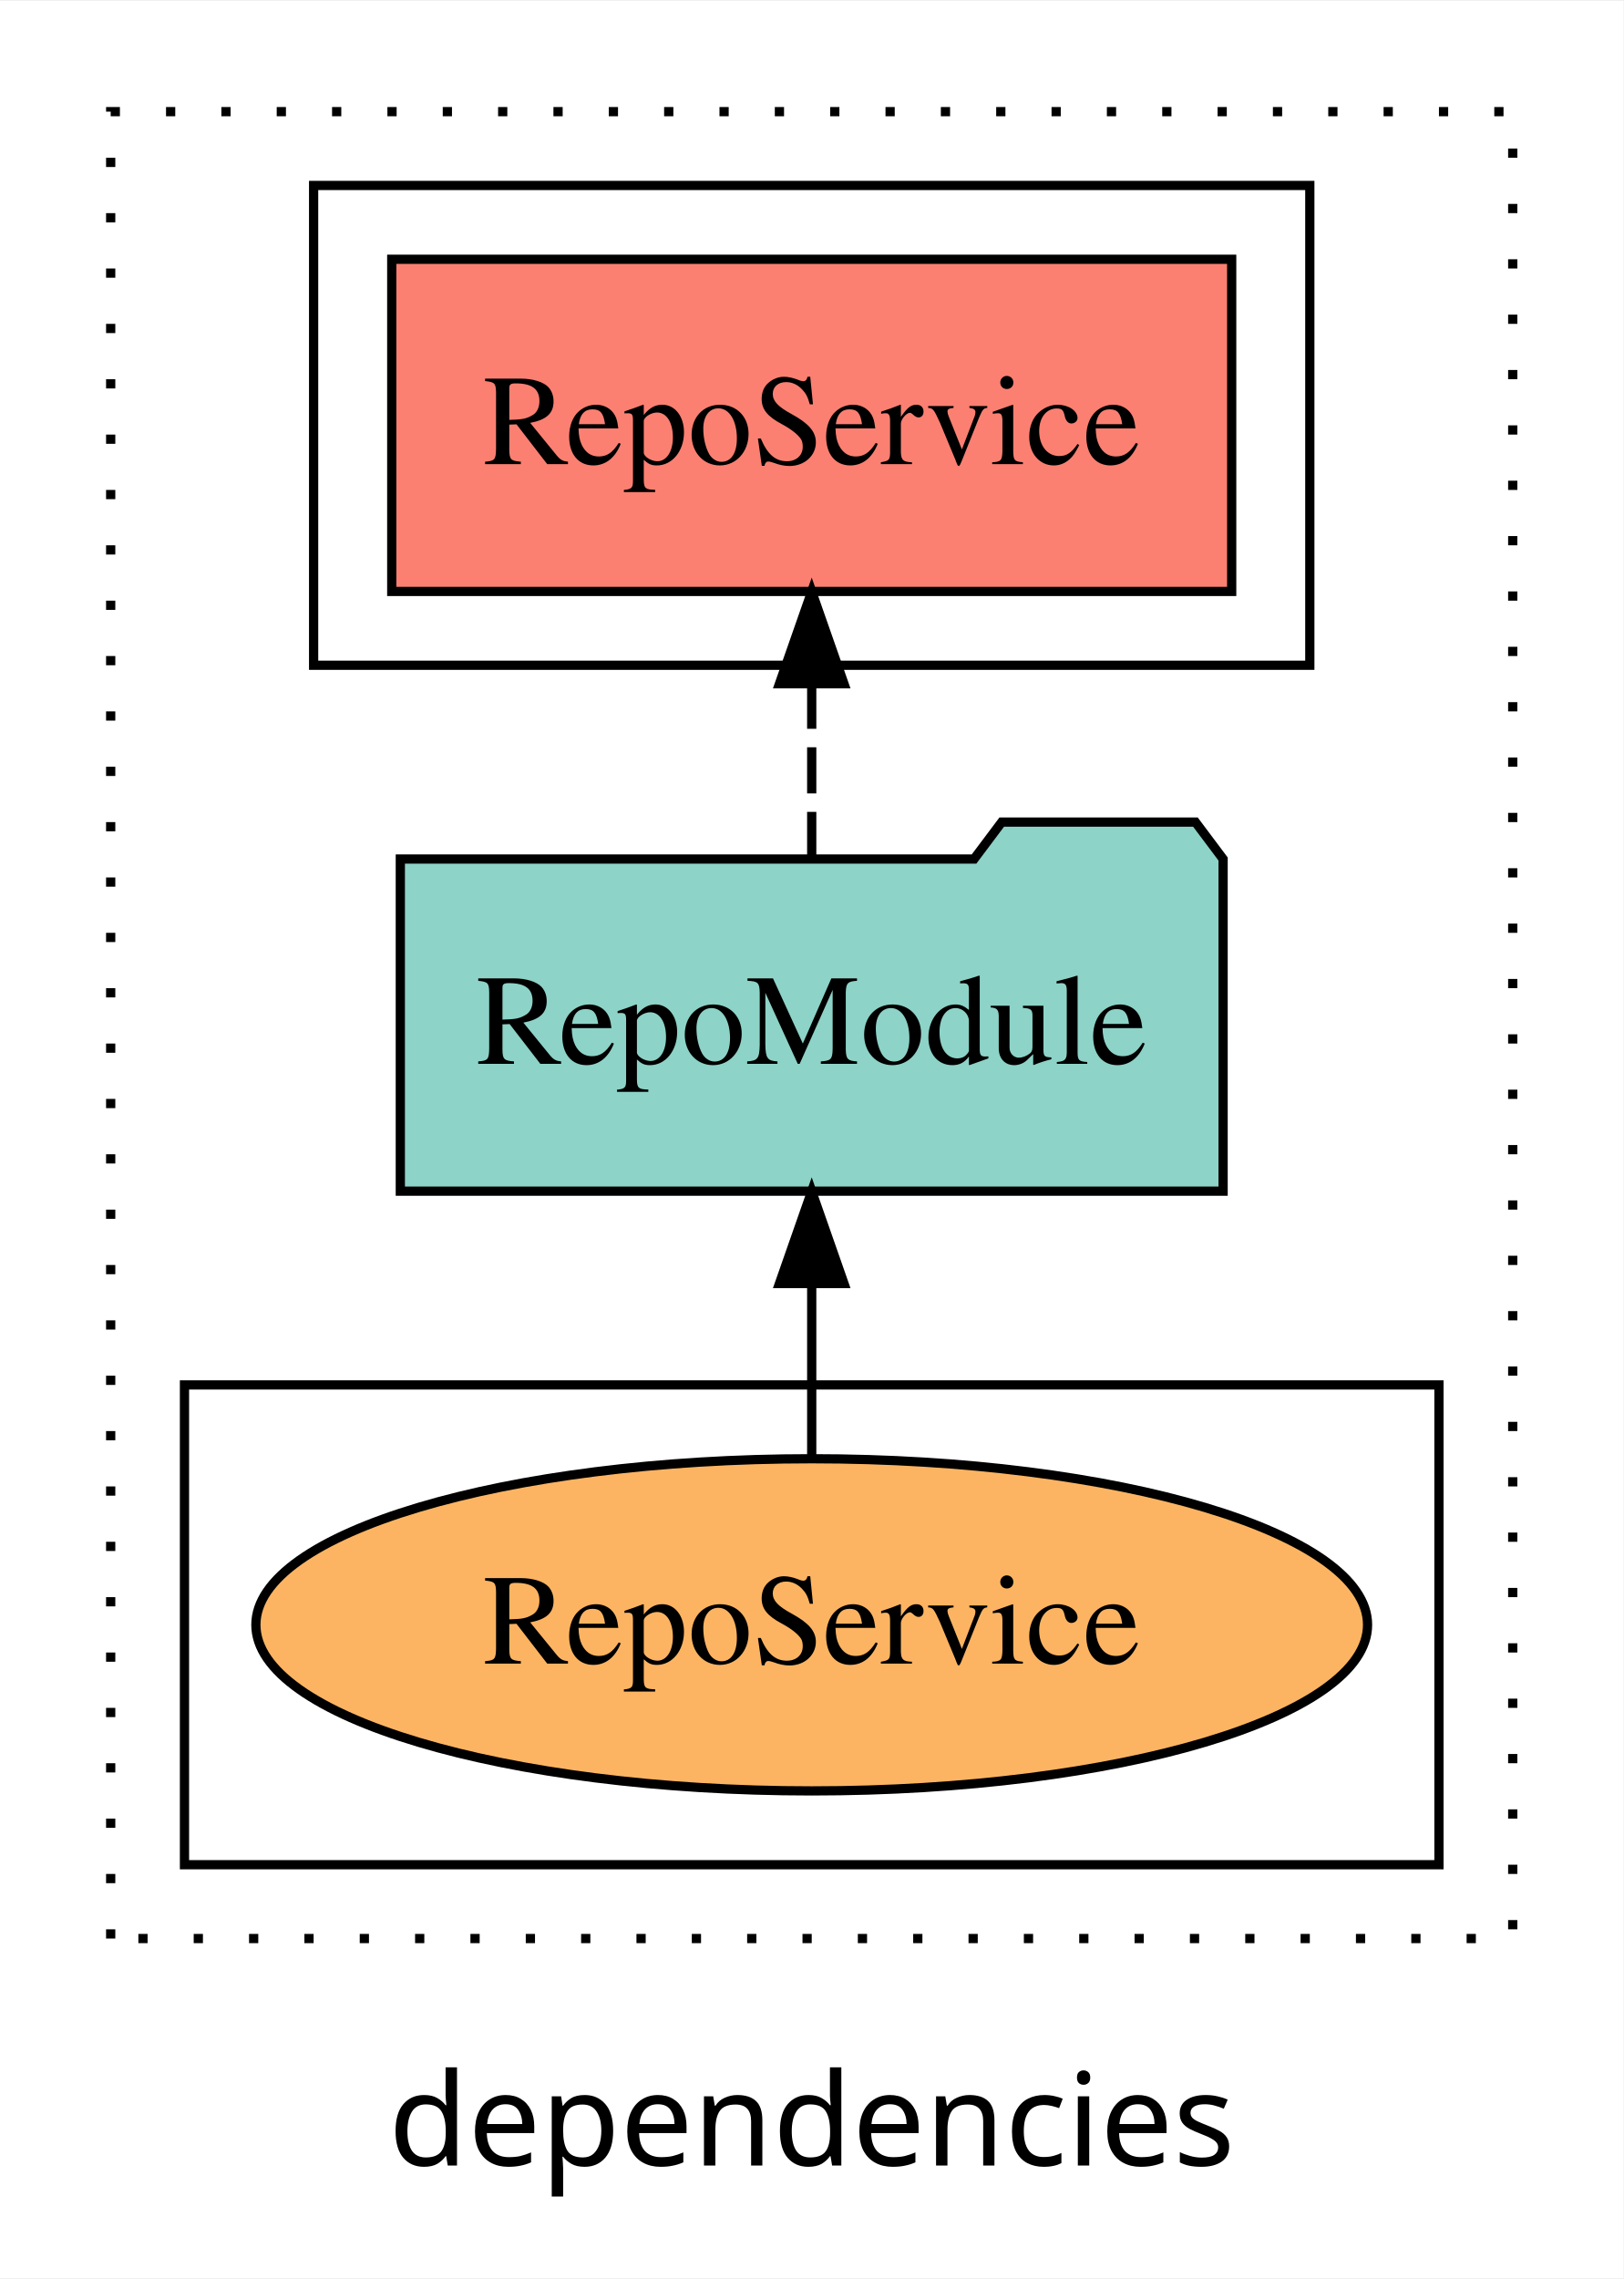
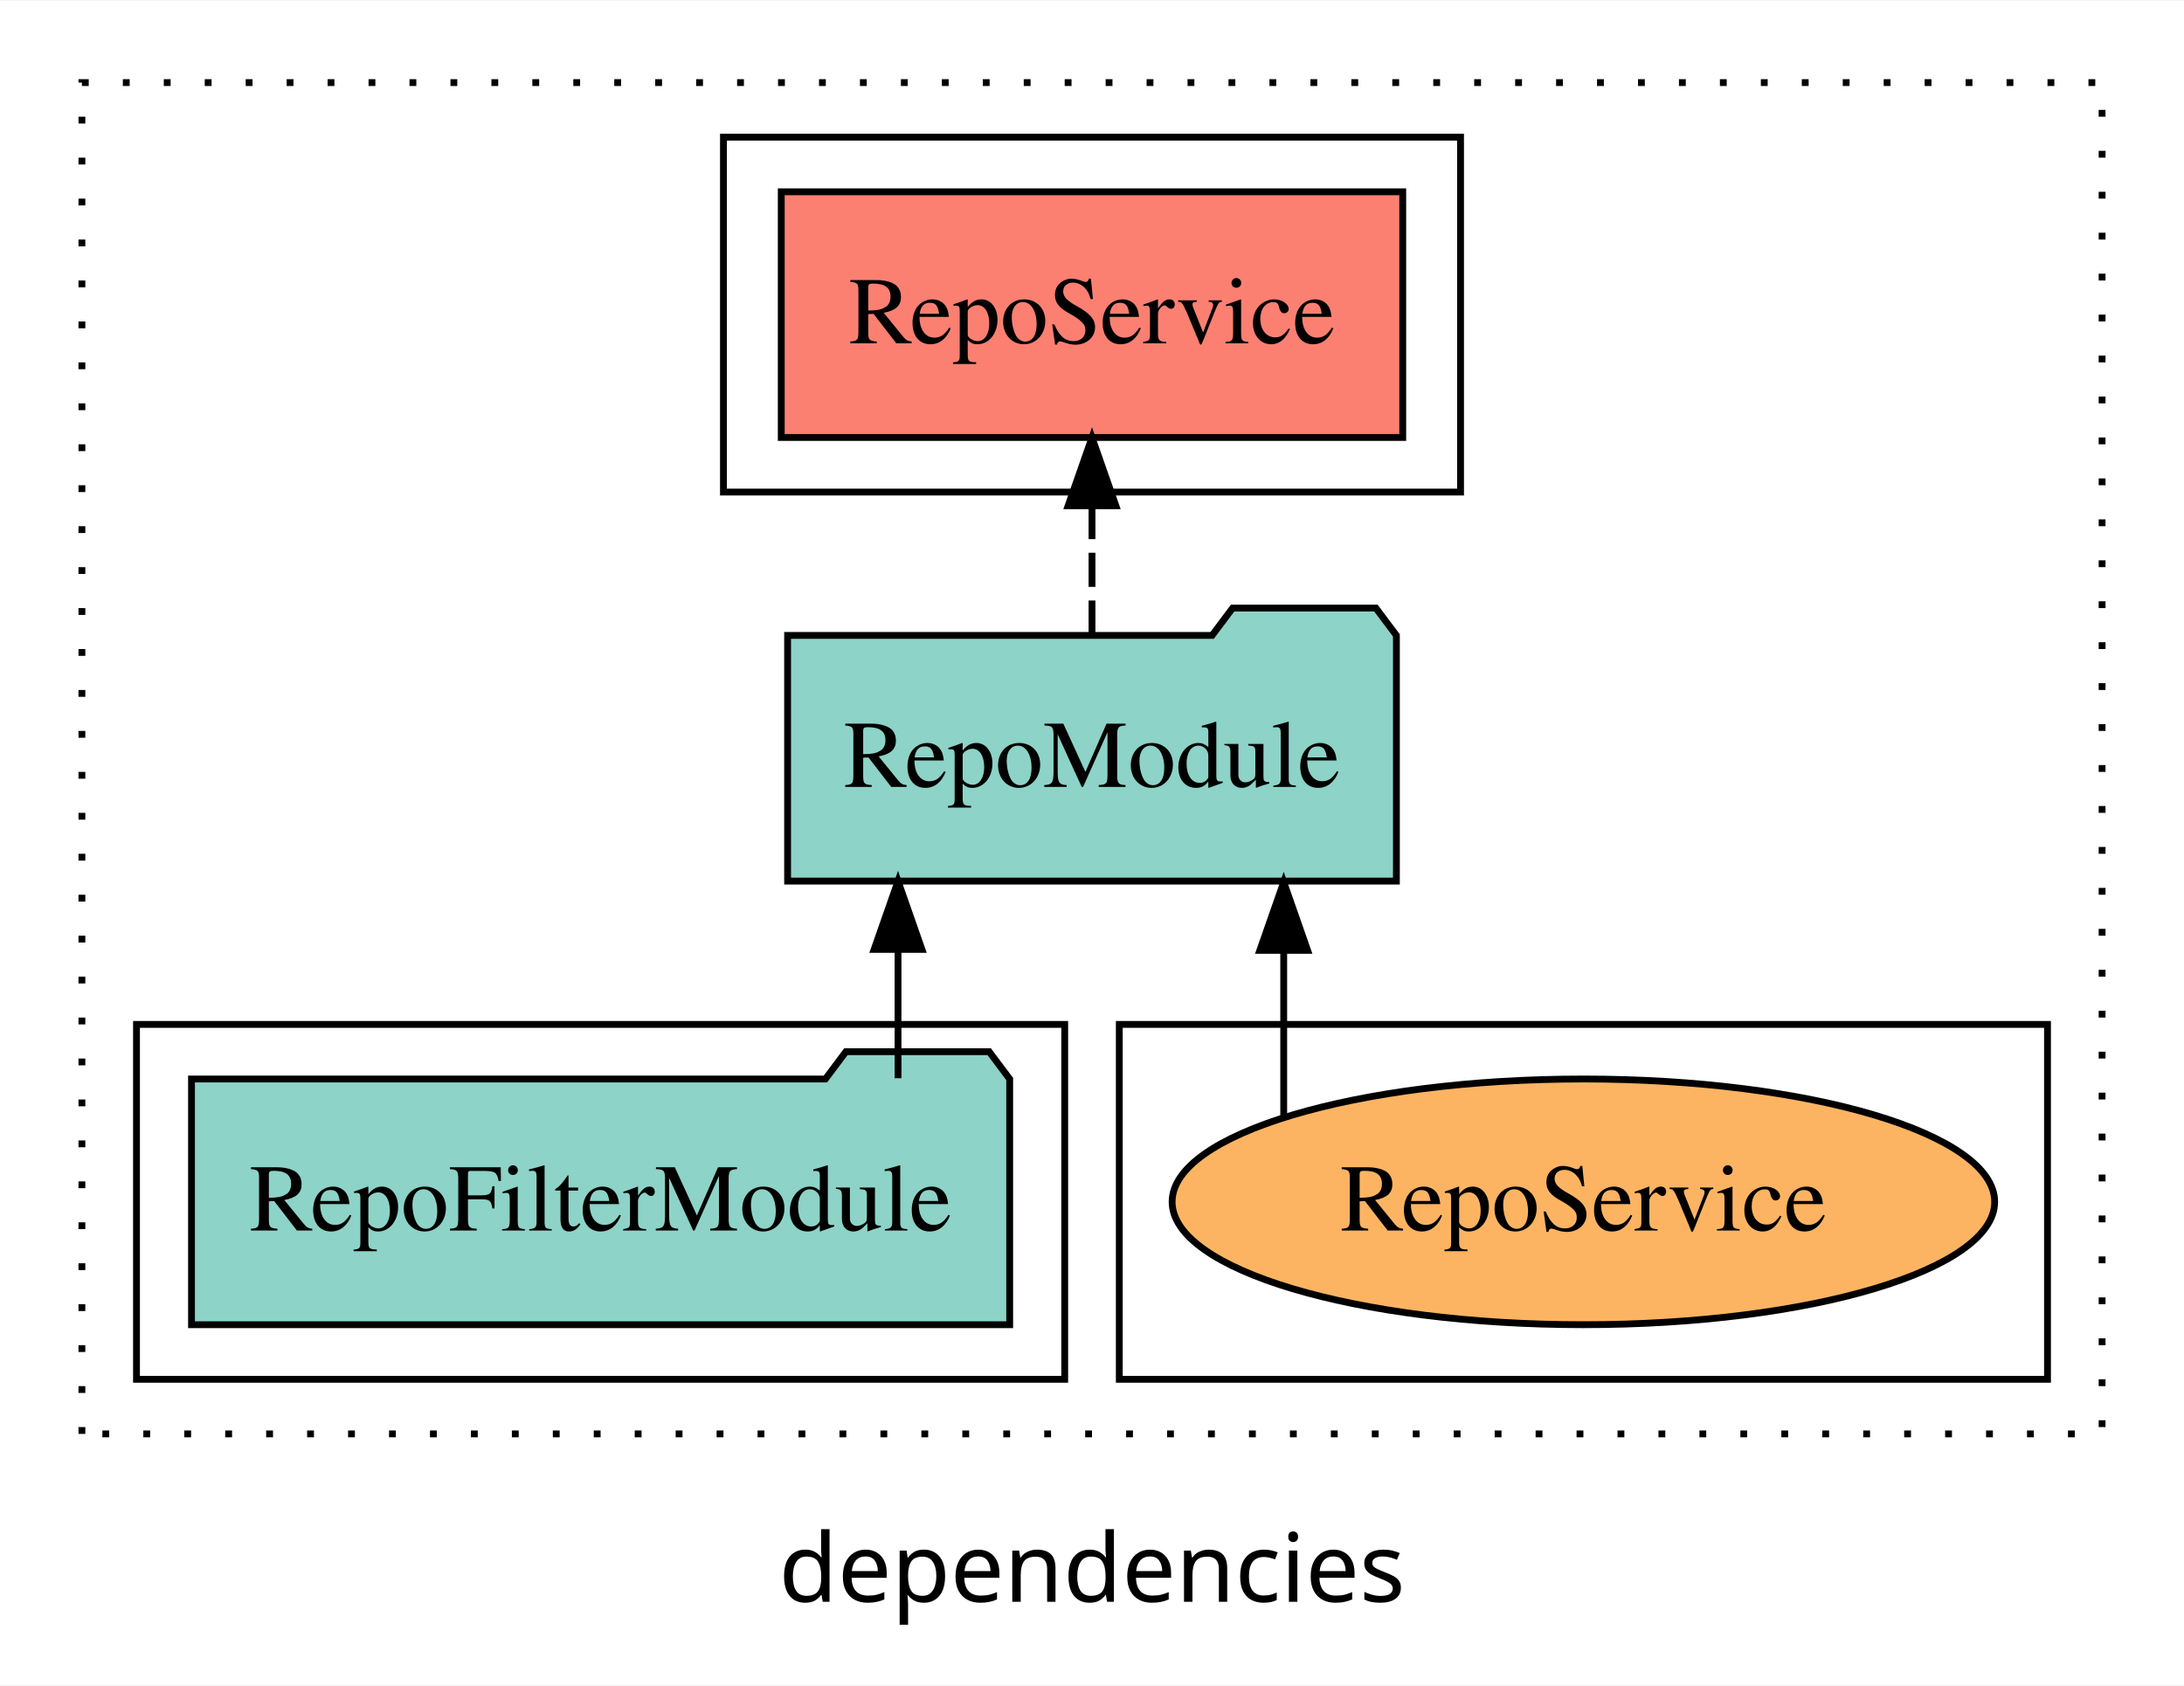
- <svg xmlns="http://www.w3.org/2000/svg" width="176pt" height="247pt" viewBox="0.00 0.00 176.00 246.80">
+ <svg xmlns="http://www.w3.org/2000/svg" width="320pt" height="247pt" viewBox="0.00 0.00 320.00 246.80">
  <g id="graph0" class="graph" transform="scale(1 1) rotate(0) translate(4 242.8)">
-     <polygon fill="white" stroke="transparent" points="-4,4 -4,-242.8 172,-242.8 172,4 -4,4" />
-     <text text-anchor="middle" x="84" y="-8.2" font-family="sans-serif" font-size="14.00">dependencies</text>
+     <polygon fill="white" stroke="transparent" points="-4,4 -4,-242.8 316,-242.8 316,4 -4,4" />
+     <text text-anchor="middle" x="156" y="-8.2" font-family="sans-serif" font-size="14.00">dependencies</text>
    <g id="clust1" class="cluster">
-       <polygon fill="none" stroke="black" stroke-dasharray="1,5" points="8,-32.8 8,-230.8 160,-230.8 160,-32.8 8,-32.8" />
+       <polygon fill="none" stroke="black" stroke-dasharray="1,5" points="8,-32.8 8,-230.8 304,-230.8 304,-32.8 8,-32.8" />
+     </g>
+     <g id="clust4" class="cluster">
+       <polygon fill="none" stroke="black" points="102,-170.8 102,-222.8 210,-222.8 210,-170.8 102,-170.8" />
    </g>
    <g id="clust6" class="cluster">
+       <polygon fill="none" stroke="black" points="160,-40.8 160,-92.8 296,-92.8 296,-40.8 160,-40.8" />
+     </g>
+     <g id="clust3" class="cluster">
      <polygon fill="none" stroke="black" points="16,-40.8 16,-92.8 152,-92.8 152,-40.8 16,-40.8" />
    </g>
-     <g id="clust4" class="cluster">
-       <polygon fill="none" stroke="black" points="30,-170.8 30,-222.8 138,-222.8 138,-170.8 30,-170.8" />
-     </g>
    <g id="node1" class="node">
-       <polygon fill="#fb8072" stroke="black" points="129.53,-214.8 38.47,-214.8 38.47,-178.8 129.53,-178.8 129.53,-214.8" />
-       <text text-anchor="middle" x="84" y="-192.6" font-family="Times,serif" font-size="14.00">RepoService </text>
+       <polygon fill="#8dd3c7" stroke="black" points="143.94,-84.8 140.94,-88.8 119.94,-88.8 116.94,-84.8 24.06,-84.8 24.06,-48.8 143.94,-48.8 143.94,-84.8" />
+       <text text-anchor="middle" x="84" y="-62.6" font-family="Times,serif" font-size="14.00">RepoFilterModule</text>
    </g>
    <g id="node2" class="node">
-       <polygon fill="#8dd3c7" stroke="black" points="128.6,-149.8 125.6,-153.8 104.6,-153.8 101.6,-149.8 39.4,-149.8 39.4,-113.8 128.6,-113.8 128.6,-149.8" />
-       <text text-anchor="middle" x="84" y="-127.6" font-family="Times,serif" font-size="14.00">RepoModule</text>
+       <polygon fill="#8dd3c7" stroke="black" points="200.6,-149.8 197.6,-153.8 176.6,-153.8 173.6,-149.8 111.4,-149.8 111.4,-113.8 200.6,-113.8 200.6,-149.8" />
+       <text text-anchor="middle" x="156" y="-127.6" font-family="Times,serif" font-size="14.00">RepoModule</text>
    </g>
    <g id="edge1" class="edge">
-       <path fill="none" stroke="black" stroke-dasharray="5,2" d="M84,-149.91C84,-149.91 84,-168.79 84,-168.79" />
-       <polygon fill="black" stroke="black" points="80.5,-168.79 84,-178.79 87.5,-168.79 80.5,-168.79" />
+       <path fill="none" stroke="black" d="M127.58,-84.91C127.58,-84.91 127.58,-103.79 127.58,-103.79" />
+       <polygon fill="black" stroke="black" points="124.08,-103.79 127.58,-113.79 131.08,-103.79 124.08,-103.79" />
    </g>
    <g id="node3" class="node">
-       <ellipse fill="#fdb462" stroke="black" cx="84" cy="-66.8" rx="60.26" ry="18" />
-       <text text-anchor="middle" x="84" y="-62.6" font-family="Times,serif" font-size="14.00">RepoService</text>
+       <polygon fill="#fb8072" stroke="black" points="201.53,-214.8 110.47,-214.8 110.47,-178.8 201.53,-178.8 201.53,-214.8" />
+       <text text-anchor="middle" x="156" y="-192.6" font-family="Times,serif" font-size="14.00">RepoService </text>
    </g>
    <g id="edge2" class="edge">
-       <path fill="none" stroke="black" d="M84,-84.91C84,-84.91 84,-103.79 84,-103.79" />
-       <polygon fill="black" stroke="black" points="80.5,-103.79 84,-113.79 87.5,-103.79 80.5,-103.79" />
+       <path fill="none" stroke="black" stroke-dasharray="5,2" d="M156,-149.91C156,-149.91 156,-168.79 156,-168.79" />
+       <polygon fill="black" stroke="black" points="152.5,-168.79 156,-178.79 159.5,-168.79 152.5,-168.79" />
+     </g>
+     <g id="node4" class="node">
+       <ellipse fill="#fdb462" stroke="black" cx="228" cy="-66.8" rx="60.26" ry="18" />
+       <text text-anchor="middle" x="228" y="-62.6" font-family="Times,serif" font-size="14.00">RepoService</text>
+     </g>
+     <g id="edge3" class="edge">
+       <path fill="none" stroke="black" d="M184.09,-79.33C184.09,-79.33 184.09,-103.65 184.09,-103.65" />
+       <polygon fill="black" stroke="black" points="180.59,-103.65 184.09,-113.65 187.59,-103.65 180.59,-103.65" />
    </g>
  </g>
</svg>
